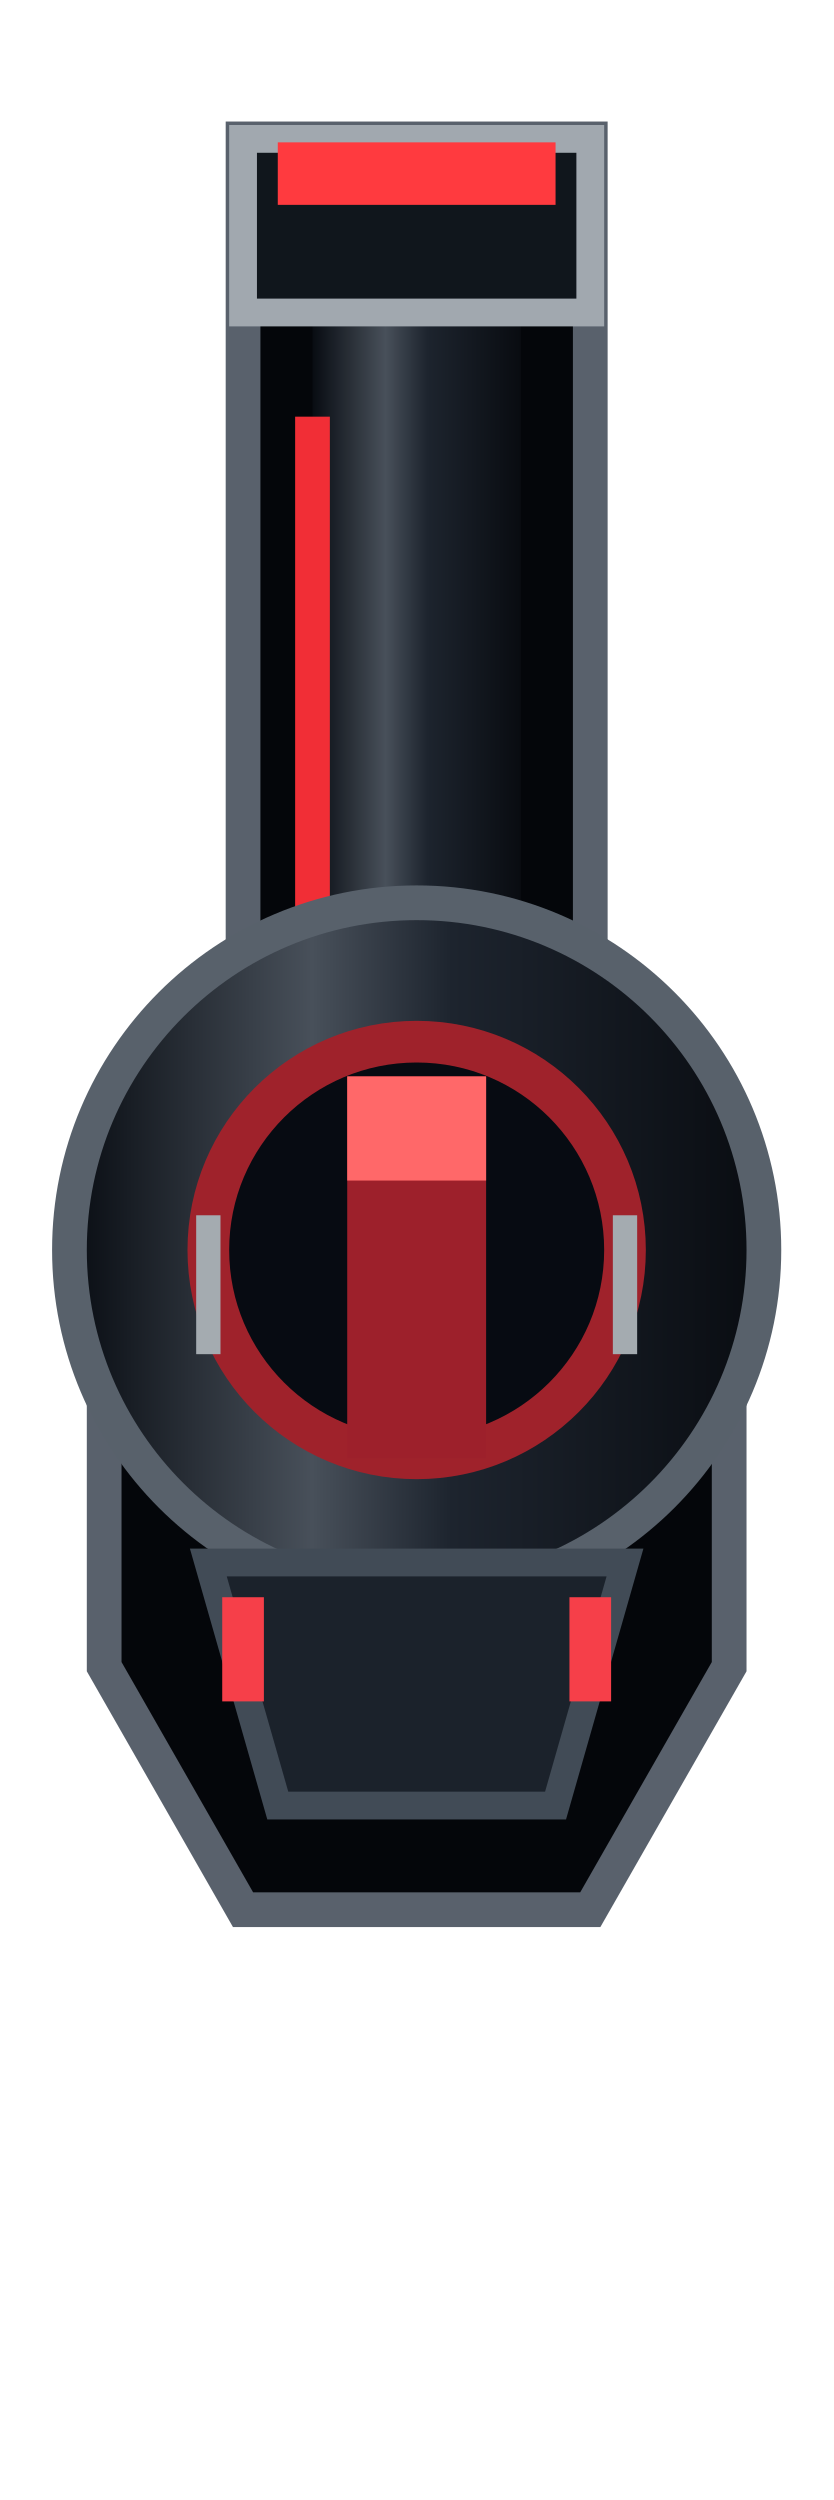
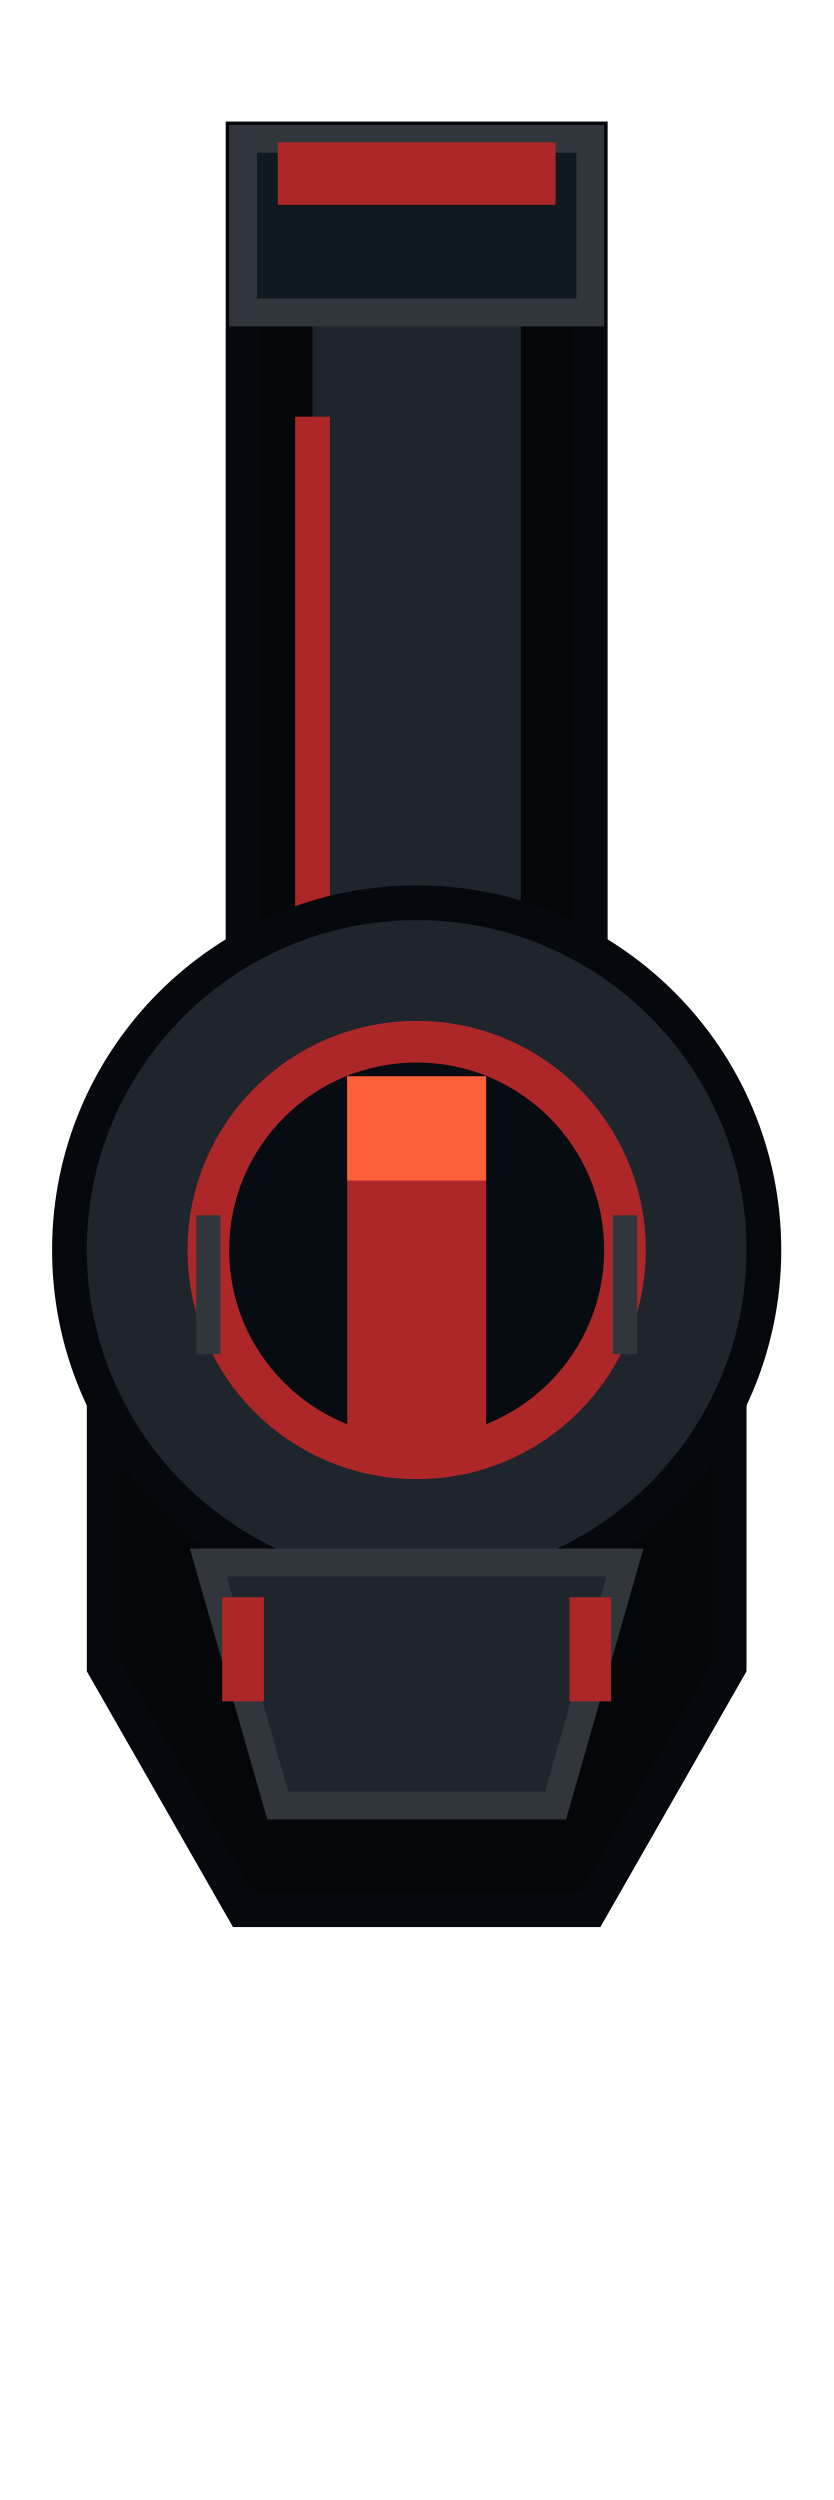
<svg xmlns="http://www.w3.org/2000/svg" width="24" height="72" viewBox="0 0 24 72">
-   <defs>
-     <linearGradient id="metal" x1="0" y1="0" x2="1" y2="0">
-       <stop stop-color="#080c12" />
-       <stop offset=".35" stop-color="#48505a" />
-       <stop offset=".55" stop-color="#1d242e" />
-       <stop offset="1" stop-color="#090c11" />
-     </linearGradient>
-   </defs>
-   <path d="M7 4 H17 V29 L21 35 V48 L17 55 H7 L3 48 V35 L7 29Z" fill="#04060a" stroke="#59616c" stroke-width="1" />
-   <path d="M9 5 H15 V31 H9Z" fill="url(#metal)" />
-   <path d="M7 4 H17 V9 H7Z" fill="#10161c" stroke="#a1a8af" stroke-width=".8" />
-   <path d="M8 5 H16" stroke="#ff3a3f" stroke-width="1.8" />
-   <path d="M9 12 V28" stroke="#f12e36" stroke-width="1" />
-   <circle cx="12" cy="36" r="10" fill="url(#metal)" stroke="#58616b" stroke-width="1" />
-   <circle cx="12" cy="36" r="6" fill="#070b12" stroke="#9f222b" stroke-width="1.2" />
-   <path d="M10 31 H14 V42 H10Z" fill="#9d202b" />
-   <path d="M10 31 H14 V34 H10Z" fill="#ff6869" />
-   <path d="M6 45 H18 L16 52 H8Z" fill="#1b222b" stroke="#414b56" stroke-width=".8" />
-   <path d="M7 46 V49 M17 46 V49" stroke="#f63f49" stroke-width="1.2" />
-   <path d="M6 35 V39 M18 35 V39" stroke="#a4abb0" stroke-width=".7" />
+   <path d="M7 4 H17 V29 L21 35 V48 L17 55 H7 L3 48 V35 L7 29Z" fill="#04060a" stroke="#05080c" stroke-width="1" />
+   <path d="M9 5 H15 V31 H9Z" fill="#1e252c" />
+   <path d="M7 4 H17 V9 H7Z" fill="#111920" stroke="#30363c" stroke-width=".8" />
+   <path d="M8 5 H16" stroke="#ad2729" stroke-width="1.8" />
+   <path d="M9 12 V28" stroke="#ad2729" stroke-width="1" />
+   <circle cx="12" cy="36" r="10" fill="#1e252c" stroke="#05080c" stroke-width="1" />
+   <circle cx="12" cy="36" r="6" fill="#070b12" stroke="#ad2729" stroke-width="1.2" />
+   <path d="M10 31 H14 V42 H10Z" fill="#ad2729" />
+   <path d="M10 31 H14 V34 H10Z" fill="#ff6039" />
+   <path d="M6 45 H18 L16 52 H8Z" fill="#1e252c" stroke="#30363c" stroke-width=".8" />
+   <path d="M7 46 V49 M17 46 V49" stroke="#ad2729" stroke-width="1.2" />
+   <path d="M6 35 V39 M18 35 V39" stroke="#30363c" stroke-width=".7" />
</svg>
